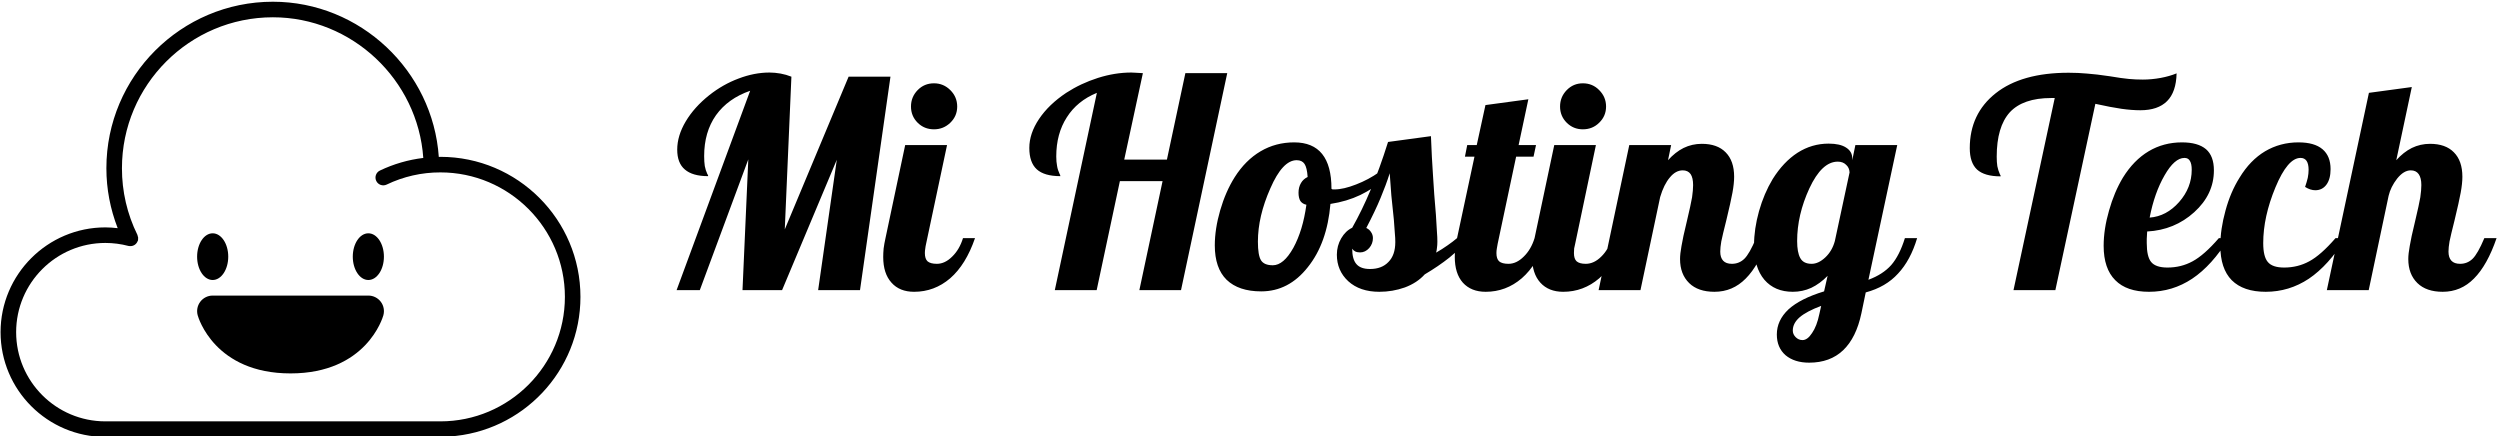
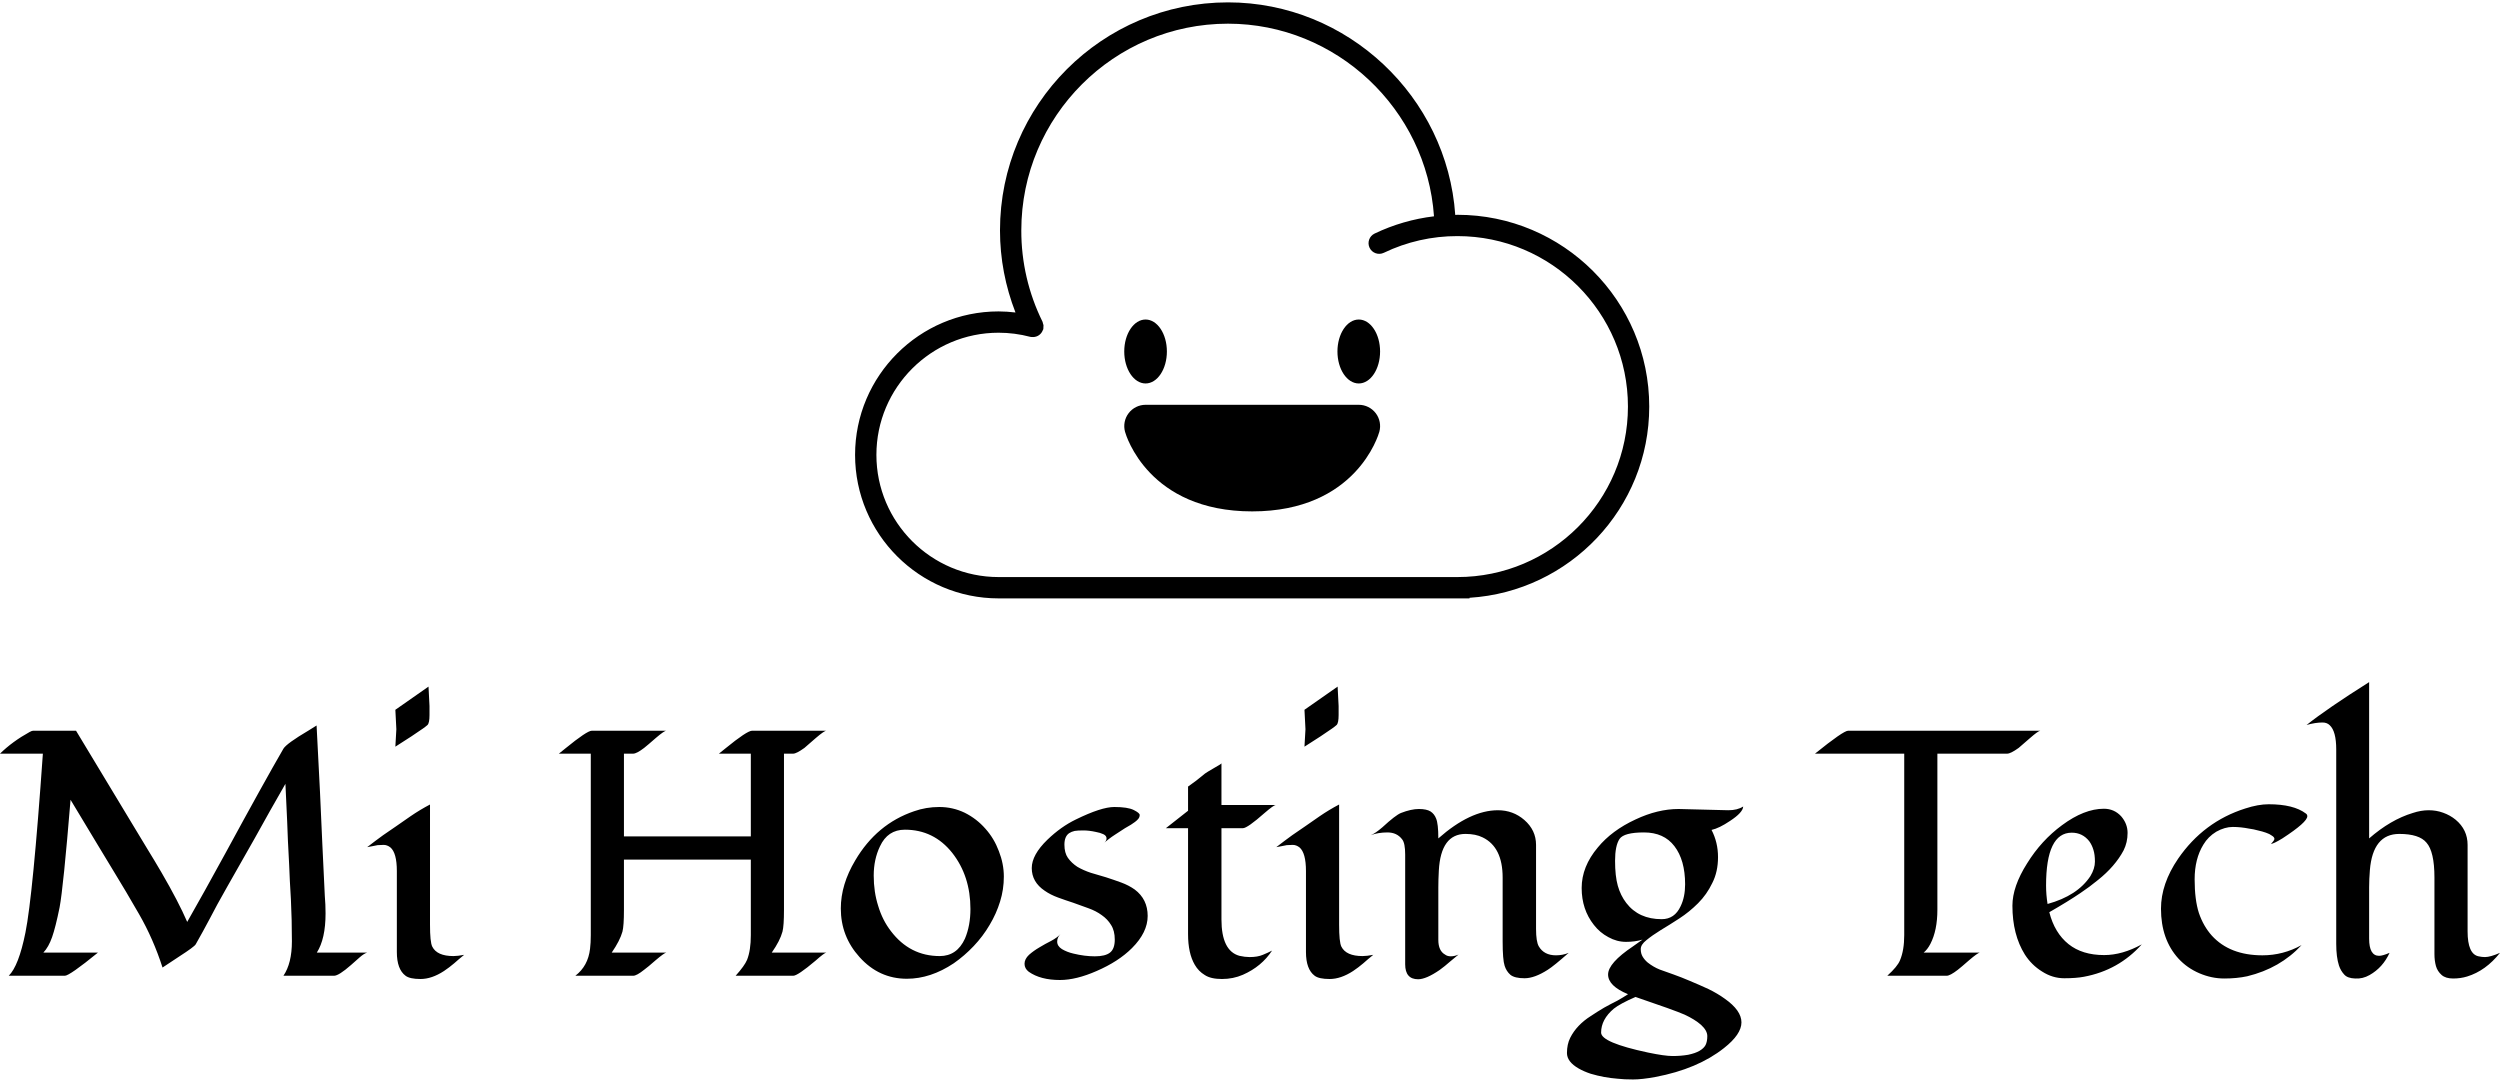
- <svg xmlns="http://www.w3.org/2000/svg" data-v-423bf9ae="" viewBox="0 0 517 90" class="iconLeft">
-   <g data-v-423bf9ae="" id="191f54a9-8750-467b-999d-e76b662e4905" fill="black" transform="matrix(4.285714,0,0,4.285714,135.8913,-2.100002)">
-     <path d="M6.16 11.56L9.24 4.19L11.26 4.19L9.79 14.49L7.77 14.49L8.67 8.20L6.03 14.49L4.12 14.49L4.40 8.18L2.06 14.49L0.94 14.49L4.49 4.87L4.49 4.87Q3.42 5.24 2.84 6.05L2.84 6.05L2.84 6.05Q2.27 6.86 2.27 8.02L2.27 8.02L2.27 8.02Q2.27 8.30 2.30 8.50L2.30 8.50L2.30 8.50Q2.34 8.71 2.42 8.88L2.42 8.88L2.42 8.88Q2.45 8.93 2.46 8.95L2.46 8.95L2.46 8.95Q2.46 8.97 2.46 8.99L2.46 8.99L2.46 8.99Q1.71 8.99 1.34 8.67L1.34 8.67L1.34 8.67Q0.97 8.36 0.97 7.71L0.97 7.71L0.97 7.71Q0.97 7.04 1.38 6.35L1.38 6.35L1.38 6.35Q1.79 5.66 2.52 5.08L2.52 5.08L2.52 5.08Q3.18 4.56 3.93 4.28L3.93 4.28L3.93 4.28Q4.69 3.99 5.42 3.99L5.42 3.99L5.42 3.99Q5.68 3.99 5.96 4.04L5.96 4.04L5.96 4.04Q6.23 4.09 6.48 4.19L6.48 4.19L6.16 11.56ZM14.48 5.63L14.48 5.63L14.48 5.63Q14.48 6.09 14.15 6.41L14.15 6.41L14.15 6.41Q13.82 6.73 13.36 6.73L13.36 6.73L13.36 6.73Q12.89 6.73 12.57 6.41L12.57 6.41L12.57 6.41Q12.25 6.09 12.25 5.63L12.25 5.63L12.25 5.63Q12.25 5.17 12.57 4.84L12.57 4.84L12.57 4.84Q12.89 4.51 13.36 4.51L13.36 4.51L13.36 4.51Q13.82 4.51 14.15 4.84L14.15 4.84L14.15 4.84Q14.48 5.17 14.48 5.63ZM10.91 12.89L10.91 12.89L10.91 12.89Q10.91 12.71 10.93 12.48L10.93 12.48L10.93 12.48Q10.96 12.25 11.02 11.98L11.02 11.98L11.97 7.49L13.99 7.49L12.98 12.25L12.98 12.25Q12.95 12.38 12.94 12.48L12.94 12.48L12.94 12.48Q12.92 12.59 12.92 12.70L12.92 12.70L12.92 12.70Q12.92 12.98 13.05 13.10L13.05 13.10L13.05 13.10Q13.19 13.22 13.50 13.22L13.50 13.22L13.50 13.22Q13.89 13.22 14.24 12.87L14.24 12.87L14.24 12.87Q14.59 12.53 14.76 11.98L14.76 11.98L15.34 11.98L15.34 11.98Q14.90 13.26 14.14 13.92L14.14 13.92L14.14 13.92Q13.38 14.57 12.40 14.57L12.40 14.57L12.40 14.57Q11.70 14.57 11.31 14.13L11.31 14.13L11.31 14.13Q10.91 13.69 10.91 12.89ZM19.74 4.97L19.74 4.97L19.74 4.97Q20.45 4.51 21.27 4.25L21.27 4.25L21.27 4.25Q22.09 3.99 22.88 3.99L22.88 3.99L22.88 3.99Q22.97 3.99 23.09 4.00L23.09 4.00L23.09 4.00Q23.21 4.00 23.44 4.02L23.44 4.02L22.54 8.19L24.60 8.19L25.49 4.02L27.51 4.02L25.28 14.49L23.27 14.49L24.39 9.23L22.33 9.23L21.21 14.49L19.19 14.49L21.22 4.97L21.22 4.97Q20.27 5.36 19.77 6.15L19.77 6.15L19.77 6.15Q19.26 6.94 19.26 8.04L19.26 8.04L19.26 8.04Q19.26 8.30 19.30 8.50L19.30 8.50L19.30 8.50Q19.33 8.69 19.42 8.88L19.42 8.88L19.42 8.88Q19.45 8.93 19.45 8.95L19.45 8.95L19.45 8.95Q19.46 8.97 19.46 8.99L19.46 8.99L19.46 8.99Q18.68 8.99 18.32 8.66L18.32 8.66L18.32 8.66Q17.96 8.33 17.96 7.63L17.96 7.63L17.96 7.63Q17.96 6.93 18.43 6.23L18.43 6.23L18.43 6.23Q18.90 5.53 19.74 4.97ZM26.91 12.33L26.91 12.33L26.91 12.33Q26.91 11.54 27.17 10.64L27.17 10.64L27.17 10.64Q27.43 9.74 27.87 9.04L27.87 9.04L27.87 9.04Q28.39 8.22 29.12 7.79L29.12 7.79L29.12 7.79Q29.85 7.36 30.74 7.36L30.74 7.36L30.74 7.36Q31.64 7.36 32.09 7.92L32.09 7.92L32.09 7.92Q32.54 8.48 32.54 9.60L32.54 9.60L32.54 9.60Q32.56 9.62 32.60 9.63L32.60 9.63L32.60 9.63Q32.63 9.63 32.69 9.63L32.69 9.63L32.69 9.63Q33.12 9.63 33.73 9.39L33.73 9.39L33.73 9.39Q34.33 9.16 34.85 8.79L34.85 8.79L34.97 9.17L34.97 9.17Q34.58 9.59 33.93 9.90L33.93 9.90L33.93 9.90Q33.28 10.21 32.49 10.33L32.49 10.33L32.49 10.33Q32.33 12.22 31.40 13.38L31.40 13.38L31.40 13.38Q30.48 14.55 29.15 14.55L29.15 14.55L29.15 14.55Q28.06 14.55 27.48 13.99L27.48 13.99L27.48 13.99Q26.91 13.43 26.91 12.33ZM30.86 8.22L30.86 8.22L30.86 8.22Q30.18 8.22 29.59 9.58L29.59 9.58L29.59 9.58Q28.99 10.93 28.99 12.15L28.99 12.15L28.99 12.15Q28.99 12.81 29.14 13.05L29.14 13.05L29.14 13.05Q29.29 13.29 29.71 13.29L29.71 13.29L29.71 13.29Q30.23 13.29 30.70 12.45L30.70 12.45L30.70 12.45Q31.16 11.61 31.33 10.37L31.33 10.37L31.33 10.37Q31.14 10.33 31.04 10.19L31.04 10.19L31.04 10.19Q30.95 10.04 30.95 9.79L30.95 9.79L30.95 9.79Q30.95 9.52 31.07 9.32L31.07 9.32L31.07 9.32Q31.18 9.13 31.39 9.03L31.39 9.03L31.39 9.03Q31.36 8.58 31.24 8.40L31.24 8.40L31.24 8.40Q31.12 8.22 30.86 8.22ZM37.65 12.15L37.65 12.15L37.65 12.15Q37.65 12.32 37.63 12.45L37.63 12.45L37.63 12.45Q37.62 12.57 37.59 12.68L37.59 12.68L37.59 12.68Q37.87 12.52 38.14 12.33L38.14 12.33L38.14 12.33Q38.40 12.15 38.60 11.98L38.60 11.98L39.19 11.98L39.19 11.98Q38.75 12.49 38.23 12.92L38.23 12.92L38.23 12.92Q37.70 13.34 37.04 13.73L37.04 13.73L37.04 13.73Q36.67 14.14 36.08 14.36L36.08 14.36L36.08 14.36Q35.49 14.57 34.85 14.57L34.85 14.57L34.85 14.57Q33.91 14.57 33.35 14.06L33.35 14.06L33.35 14.06Q32.80 13.55 32.80 12.78L32.80 12.78L32.80 12.78Q32.80 12.35 33.01 11.99L33.01 11.99L33.01 11.99Q33.22 11.63 33.54 11.48L33.54 11.48L33.54 11.48Q34.02 10.63 34.43 9.65L34.43 9.65L34.43 9.65Q34.85 8.68 35.27 7.34L35.27 7.34L37.34 7.06L37.34 7.06Q37.38 8.11 37.44 8.97L37.44 8.97L37.44 8.97Q37.49 9.84 37.58 10.86L37.58 10.86L37.58 10.86Q37.62 11.45 37.63 11.69L37.63 11.69L37.63 11.69Q37.65 11.93 37.65 12.15ZM35.35 8.85L35.35 8.85L35.35 8.85Q35.17 9.42 34.91 10.04L34.91 10.04L34.91 10.04Q34.65 10.67 34.22 11.49L34.22 11.49L34.22 11.49Q34.37 11.56 34.45 11.69L34.45 11.69L34.45 11.69Q34.54 11.82 34.54 11.98L34.54 11.98L34.54 11.98Q34.54 12.25 34.36 12.46L34.36 12.46L34.36 12.46Q34.17 12.67 33.92 12.67L33.92 12.67L33.92 12.67Q33.78 12.67 33.68 12.62L33.68 12.62L33.68 12.62Q33.59 12.57 33.54 12.49L33.54 12.49L33.54 12.49Q33.54 13.01 33.75 13.24L33.75 13.24L33.75 13.24Q33.95 13.47 34.40 13.47L34.40 13.47L34.40 13.47Q34.97 13.47 35.29 13.13L35.29 13.13L35.29 13.13Q35.62 12.80 35.62 12.17L35.62 12.17L35.62 12.17Q35.62 11.97 35.60 11.77L35.60 11.77L35.60 11.77Q35.59 11.56 35.55 11.09L35.55 11.09L35.55 11.09Q35.48 10.43 35.43 9.93L35.43 9.93L35.43 9.93Q35.39 9.42 35.35 8.85ZM38.98 8.05L39.09 7.49L39.55 7.49L39.97 5.56L42.04 5.28L41.57 7.49L42.41 7.49L42.29 8.05L41.45 8.05L40.56 12.25L40.56 12.25Q40.53 12.38 40.52 12.48L40.52 12.48L40.52 12.48Q40.50 12.59 40.50 12.70L40.50 12.70L40.50 12.70Q40.50 12.98 40.63 13.10L40.63 13.10L40.63 13.10Q40.77 13.22 41.08 13.22L41.08 13.22L41.08 13.22Q41.47 13.22 41.82 12.87L41.82 12.87L41.82 12.87Q42.17 12.53 42.34 11.98L42.34 11.98L42.92 11.98L42.92 11.98Q42.48 13.26 41.72 13.92L41.72 13.92L41.72 13.92Q40.96 14.57 39.98 14.57L39.98 14.57L39.98 14.57Q39.28 14.57 38.88 14.13L38.88 14.13L38.88 14.13Q38.49 13.69 38.49 12.89L38.49 12.89L38.49 12.89Q38.49 12.71 38.51 12.48L38.51 12.48L38.51 12.48Q38.54 12.25 38.60 11.98L38.60 11.98L39.44 8.05L38.98 8.05ZM45.79 5.63L45.79 5.63L45.79 5.63Q45.79 6.09 45.46 6.41L45.46 6.41L45.46 6.41Q45.14 6.73 44.67 6.73L44.67 6.73L44.67 6.73Q44.21 6.73 43.89 6.41L43.89 6.41L43.89 6.41Q43.57 6.09 43.57 5.63L43.57 5.63L43.57 5.63Q43.57 5.17 43.89 4.84L43.89 4.84L43.89 4.84Q44.21 4.51 44.67 4.51L44.67 4.51L44.67 4.51Q45.14 4.51 45.46 4.84L45.46 4.84L45.46 4.84Q45.79 5.17 45.79 5.63ZM42.22 12.89L42.22 12.89L42.22 12.89Q42.22 12.71 42.25 12.48L42.25 12.48L42.25 12.48Q42.28 12.25 42.34 11.98L42.34 11.98L43.29 7.49L45.30 7.49L44.30 12.25L44.30 12.25Q44.27 12.38 44.25 12.48L44.25 12.48L44.25 12.48Q44.24 12.59 44.24 12.70L44.24 12.70L44.24 12.70Q44.24 12.98 44.37 13.10L44.37 13.10L44.37 13.10Q44.51 13.22 44.81 13.22L44.81 13.22L44.81 13.22Q45.21 13.22 45.56 12.87L45.56 12.87L45.56 12.87Q45.91 12.53 46.07 11.98L46.07 11.98L46.66 11.98L46.66 11.98Q46.21 13.26 45.46 13.92L45.46 13.92L45.46 13.92Q44.70 14.57 43.72 14.57L43.72 14.57L43.72 14.57Q43.02 14.57 42.62 14.13L42.62 14.13L42.62 14.13Q42.22 13.69 42.22 12.89ZM49.36 12.99L49.36 12.99L49.36 12.99Q49.36 12.74 49.43 12.36L49.43 12.36L49.43 12.36Q49.49 11.98 49.69 11.16L49.69 11.16L49.69 11.16Q49.88 10.36 49.94 10.01L49.94 10.01L49.94 10.01Q49.99 9.66 49.99 9.42L49.99 9.42L49.99 9.42Q49.99 9.07 49.87 8.89L49.87 8.89L49.87 8.89Q49.74 8.71 49.49 8.71L49.49 8.71L49.49 8.71Q49.15 8.71 48.87 9.05L48.87 9.05L48.87 9.05Q48.58 9.39 48.40 10.00L48.40 10.00L47.45 14.49L45.43 14.49L46.91 7.49L48.93 7.49L48.78 8.22L48.78 8.22Q49.13 7.83 49.53 7.63L49.53 7.63L49.53 7.63Q49.94 7.43 50.41 7.43L50.41 7.43L50.41 7.43Q51.16 7.43 51.56 7.84L51.56 7.84L51.56 7.84Q51.97 8.25 51.97 9.02L51.97 9.02L51.97 9.02Q51.97 9.34 51.89 9.78L51.89 9.78L51.89 9.78Q51.81 10.22 51.59 11.13L51.59 11.13L51.59 11.13Q51.41 11.84 51.35 12.14L51.35 12.14L51.35 12.14Q51.30 12.43 51.30 12.63L51.30 12.63L51.30 12.63Q51.30 12.92 51.44 13.07L51.44 13.07L51.44 13.07Q51.58 13.22 51.86 13.22L51.86 13.22L51.86 13.22Q52.21 13.22 52.46 12.98L52.46 12.98L52.46 12.98Q52.71 12.74 53.03 11.98L53.03 11.98L53.62 11.98L53.62 11.98Q53.17 13.29 52.53 13.93L52.53 13.93L52.53 13.93Q51.90 14.57 51.02 14.57L51.02 14.57L51.02 14.57Q50.23 14.57 49.80 14.15L49.80 14.15L49.80 14.15Q49.36 13.72 49.36 12.99ZM57.67 8.13L57.67 8.13L57.67 8.22L57.82 7.49L59.84 7.49L58.45 13.99L58.45 13.99Q59.15 13.73 59.55 13.28L59.55 13.28L59.55 13.28Q59.95 12.82 60.21 11.98L60.21 11.98L60.80 11.98L60.80 11.98Q60.48 13.05 59.88 13.69L59.88 13.69L59.88 13.69Q59.29 14.34 58.32 14.60L58.32 14.60L58.11 15.61L58.11 15.61Q57.86 16.79 57.23 17.39L57.23 17.39L57.23 17.39Q56.60 17.99 55.59 17.99L55.59 17.99L55.59 17.99Q54.88 17.99 54.45 17.63L54.45 17.63L54.45 17.63Q54.03 17.26 54.03 16.63L54.03 16.63L54.03 16.63Q54.03 15.95 54.59 15.42L54.59 15.42L54.59 15.42Q55.16 14.90 56.31 14.55L56.31 14.55L56.48 13.80L56.48 13.80Q56.11 14.18 55.69 14.38L55.69 14.38L55.69 14.38Q55.27 14.57 54.80 14.57L54.80 14.57L54.80 14.57Q53.93 14.57 53.43 13.99L53.43 13.99L53.43 13.99Q52.93 13.40 52.93 12.32L52.93 12.32L52.93 12.32Q52.93 11.54 53.17 10.68L53.17 10.68L53.17 10.68Q53.41 9.83 53.83 9.13L53.83 9.13L53.83 9.13Q54.35 8.30 55.03 7.86L55.03 7.86L55.03 7.86Q55.72 7.42 56.53 7.42L56.53 7.42L56.53 7.42Q57.08 7.42 57.37 7.61L57.37 7.61L57.37 7.61Q57.67 7.80 57.67 8.13ZM56.83 12.12L57.54 8.81L57.54 8.81Q57.53 8.58 57.37 8.44L57.37 8.44L57.37 8.44Q57.22 8.29 56.97 8.29L56.97 8.29L56.97 8.29Q56.20 8.29 55.60 9.58L55.60 9.58L55.60 9.58Q55.01 10.86 55.01 12.12L55.01 12.12L55.01 12.12Q55.01 12.67 55.16 12.94L55.16 12.94L55.16 12.94Q55.31 13.22 55.71 13.22L55.71 13.22L55.71 13.22Q56.04 13.22 56.37 12.91L56.37 12.91L56.37 12.91Q56.70 12.60 56.83 12.12L56.83 12.12ZM56.08 15.65L56.17 15.25L56.17 15.25Q55.47 15.51 55.13 15.80L55.13 15.80L55.13 15.80Q54.80 16.09 54.80 16.44L54.80 16.44L54.80 16.44Q54.80 16.62 54.94 16.76L54.94 16.76L54.94 16.76Q55.08 16.90 55.27 16.90L55.27 16.90L55.27 16.90Q55.51 16.90 55.73 16.56L55.73 16.56L55.73 16.56Q55.96 16.23 56.08 15.65L56.08 15.65ZM71.69 4.33L71.69 4.33L71.69 4.33Q72.11 4.33 72.55 4.25L72.55 4.25L72.55 4.25Q72.98 4.17 73.32 4.03L73.32 4.03L73.32 4.03Q73.30 4.93 72.86 5.37L72.86 5.37L72.86 5.37Q72.42 5.81 71.57 5.81L71.57 5.81L71.57 5.81Q71.16 5.81 70.66 5.74L70.66 5.74L70.66 5.74Q70.17 5.67 69.40 5.50L69.40 5.50L67.47 14.49L65.45 14.49L67.44 5.22L67.27 5.22L67.27 5.22Q65.91 5.22 65.27 5.91L65.27 5.91L65.27 5.91Q64.64 6.61 64.64 8.05L64.64 8.05L64.64 8.05Q64.64 8.32 64.67 8.51L64.67 8.51L64.67 8.51Q64.71 8.71 64.79 8.89L64.79 8.89L64.79 8.89Q64.82 8.95 64.83 8.97L64.83 8.97L64.83 8.97Q64.83 8.99 64.83 9.00L64.83 9.00L64.83 9.00Q64.05 9.00 63.69 8.67L63.69 8.67L63.69 8.67Q63.34 8.34 63.34 7.64L63.34 7.64L63.34 7.64Q63.34 5.98 64.59 4.99L64.59 4.99L64.59 4.99Q65.84 4.00 68.11 4.00L68.11 4.00L68.11 4.00Q68.57 4.00 69.00 4.04L69.00 4.04L69.00 4.04Q69.43 4.07 70.10 4.17L70.10 4.17L70.10 4.17Q70.69 4.27 71.02 4.30L71.02 4.30L71.02 4.30Q71.34 4.33 71.69 4.33ZM75.12 8.71L75.12 8.71L75.12 8.71Q75.12 9.87 74.17 10.73L74.17 10.73L74.17 10.73Q73.22 11.59 71.90 11.66L71.90 11.66L71.90 11.66Q71.89 11.90 71.88 12.02L71.88 12.02L71.88 12.02Q71.88 12.14 71.88 12.22L71.88 12.22L71.88 12.22Q71.88 12.87 72.09 13.13L72.09 13.13L72.09 13.13Q72.31 13.40 72.88 13.40L72.88 13.40L72.88 13.40Q73.54 13.40 74.09 13.10L74.09 13.10L74.09 13.10Q74.65 12.80 75.36 11.98L75.36 11.98L75.84 11.98L75.84 11.98Q75.03 13.30 74.07 13.94L74.07 13.94L74.07 13.94Q73.12 14.57 71.99 14.57L71.99 14.57L71.99 14.57Q70.91 14.57 70.36 14.01L70.36 14.01L70.36 14.01Q69.80 13.45 69.80 12.35L69.80 12.35L69.80 12.35Q69.80 11.55 70.06 10.65L70.06 10.65L70.06 10.65Q70.31 9.76 70.73 9.06L70.73 9.06L70.73 9.06Q71.25 8.22 71.97 7.79L71.97 7.79L71.97 7.79Q72.69 7.36 73.58 7.36L73.58 7.36L73.58 7.36Q74.35 7.36 74.74 7.69L74.74 7.69L74.74 7.69Q75.12 8.02 75.12 8.71ZM73.70 8.11L73.70 8.11L73.70 8.11Q73.22 8.11 72.74 8.95L72.74 8.95L72.74 8.95Q72.25 9.80 72.02 10.99L72.02 10.99L72.02 10.99Q72.83 10.93 73.44 10.24L73.44 10.24L73.44 10.24Q74.05 9.55 74.05 8.68L74.05 8.68L74.05 8.68Q74.05 8.39 73.96 8.25L73.96 8.25L73.96 8.25Q73.88 8.11 73.70 8.11ZM80.75 8.65L80.75 8.65L80.75 8.65Q80.75 9.13 80.55 9.40L80.55 9.40L80.55 9.40Q80.35 9.67 80.01 9.67L80.01 9.67L80.01 9.67Q79.90 9.67 79.77 9.63L79.77 9.63L79.77 9.63Q79.65 9.59 79.52 9.51L79.52 9.51L79.52 9.51Q79.60 9.28 79.65 9.07L79.65 9.07L79.65 9.07Q79.69 8.86 79.69 8.68L79.69 8.68L79.69 8.68Q79.69 8.40 79.59 8.25L79.59 8.25L79.59 8.25Q79.49 8.11 79.30 8.11L79.30 8.11L79.30 8.11Q78.68 8.11 78.09 9.53L78.09 9.53L78.09 9.53Q77.50 10.95 77.50 12.22L77.50 12.22L77.50 12.22Q77.50 12.87 77.72 13.13L77.72 13.13L77.72 13.13Q77.94 13.40 78.51 13.40L78.51 13.40L78.51 13.40Q79.17 13.40 79.72 13.10L79.72 13.10L79.72 13.10Q80.28 12.80 80.99 11.98L80.99 11.98L81.47 11.98L81.47 11.98Q80.65 13.30 79.70 13.94L79.70 13.94L79.70 13.94Q78.75 14.57 77.62 14.57L77.62 14.57L77.62 14.57Q76.54 14.57 75.98 14.01L75.98 14.01L75.98 14.01Q75.43 13.45 75.43 12.35L75.43 12.35L75.43 12.35Q75.43 11.55 75.68 10.65L75.68 10.65L75.68 10.65Q75.92 9.76 76.36 9.06L76.36 9.06L76.36 9.06Q76.87 8.22 77.59 7.79L77.59 7.79L77.59 7.79Q78.32 7.36 79.20 7.36L79.20 7.36L79.20 7.36Q79.97 7.36 80.36 7.69L80.36 7.69L80.36 7.69Q80.75 8.02 80.75 8.65ZM84.50 12.99L84.50 12.99L84.50 12.99Q84.50 12.74 84.57 12.36L84.57 12.36L84.57 12.36Q84.63 11.98 84.83 11.16L84.83 11.16L84.83 11.16Q85.02 10.36 85.08 10.01L85.08 10.01L85.08 10.01Q85.13 9.66 85.13 9.42L85.13 9.42L85.13 9.42Q85.13 9.07 85.00 8.89L85.00 8.89L85.00 8.89Q84.87 8.71 84.62 8.71L84.62 8.71L84.62 8.71Q84.28 8.71 83.96 9.11L83.96 9.11L83.96 9.11Q83.65 9.51 83.55 9.94L83.55 9.94L82.59 14.49L80.57 14.49L82.60 4.97L84.67 4.69L83.92 8.22L83.92 8.22Q84.27 7.83 84.67 7.63L84.67 7.63L84.67 7.63Q85.08 7.43 85.55 7.43L85.55 7.43L85.55 7.43Q86.30 7.43 86.70 7.84L86.70 7.84L86.70 7.84Q87.11 8.25 87.11 9.02L87.11 9.02L87.11 9.02Q87.11 9.34 87.03 9.78L87.03 9.78L87.03 9.78Q86.95 10.22 86.73 11.13L86.73 11.13L86.73 11.13Q86.55 11.84 86.49 12.14L86.49 12.14L86.49 12.14Q86.44 12.43 86.44 12.63L86.44 12.63L86.44 12.63Q86.44 12.92 86.58 13.07L86.58 13.07L86.58 13.07Q86.72 13.22 87.00 13.22L87.00 13.22L87.00 13.22Q87.35 13.22 87.60 12.98L87.60 12.98L87.60 12.98Q87.85 12.74 88.17 11.98L88.17 11.98L88.76 11.98L88.76 11.98Q88.31 13.29 87.67 13.93L87.67 13.93L87.67 13.93Q87.04 14.57 86.16 14.57L86.16 14.57L86.16 14.57Q85.37 14.57 84.94 14.15L84.94 14.15L84.94 14.15Q84.50 13.72 84.50 12.99Z" />
+ <svg xmlns="http://www.w3.org/2000/svg" data-v-423bf9ae="" viewBox="0 0 377.503 163" class="iconAbove">
+   <g data-v-423bf9ae="" id="6f8c7ffe-89c2-451a-b000-87804c15f395" fill="black" transform="matrix(3.764116,0,0,3.764116,-1.505647,94.34254)">
+     <path d="M13.46 11.58L13.46 11.58L13.46 11.58Q13.46 12.60 13.11 13.15L13.11 13.15L15.13 13.15L15.13 13.15Q15.00 13.19 14.83 13.34L14.83 13.34L14.83 13.34Q14.66 13.49 14.48 13.65L14.48 13.65L14.48 13.65Q13.99 14.08 13.80 14.08L13.80 14.08L11.77 14.08L11.77 14.08Q12.11 13.58 12.11 12.70L12.11 12.70L12.11 12.70Q12.11 11.83 12.07 11.02L12.07 11.02L12.07 11.02Q12.02 10.21 12.00 9.63L12.00 9.63L12.00 9.63Q11.97 9.04 11.95 8.66L11.95 8.66L11.95 8.66Q11.94 8.28 11.92 7.89L11.92 7.89L11.92 7.89Q11.87 6.75 11.85 6.38L11.85 6.38L11.85 6.38Q11.24 7.44 10.61 8.58L10.61 8.58L10.61 8.58Q9.97 9.71 9.52 10.50L9.52 10.50L9.52 10.50Q9.07 11.29 8.81 11.80L8.81 11.80L8.81 11.80Q8.54 12.31 8.25 12.82L8.25 12.82L8.25 12.82Q8.19 12.92 7.60 13.30L7.60 13.30L7.60 13.30Q7.01 13.69 6.92 13.75L6.92 13.75L6.92 13.75Q6.55 12.60 5.98 11.61L5.98 11.61L5.98 11.61Q5.41 10.62 5.04 10.02L5.04 10.02L5.04 10.02Q4.68 9.43 4.32 8.83L4.32 8.83L3.23 7.02L3.23 7.02Q2.94 10.55 2.79 11.34L2.79 11.34L2.79 11.34Q2.63 12.13 2.49 12.53L2.49 12.53L2.49 12.53Q2.35 12.93 2.14 13.15L2.14 13.15L4.33 13.15L4.33 13.15Q3.19 14.08 3.00 14.08L3.00 14.08L0.75 14.08L0.75 14.08Q1.15 13.69 1.42 12.35L1.42 12.35L1.42 12.35Q1.72 10.86 2.12 5.17L2.12 5.17L0.40 5.17L0.40 5.17Q0.90 4.68 1.59 4.30L1.59 4.30L1.59 4.30Q1.68 4.25 1.73 4.25L1.73 4.25L3.45 4.25L3.45 4.25Q4.03 5.20 4.59 6.14L4.59 6.14L5.73 8.03L5.73 8.03Q6.02 8.51 6.31 8.99L6.31 8.99L6.31 8.99Q6.60 9.46 6.88 9.94L6.88 9.94L6.88 9.94Q7.56 11.11 7.91 11.92L7.91 11.92L7.91 11.92Q8.56 10.78 9.44 9.17L9.44 9.17L9.44 9.17Q11.01 6.28 11.77 4.97L11.77 4.97L11.77 4.97Q11.90 4.76 12.78 4.24L12.78 4.24L12.78 4.24Q12.98 4.12 13.10 4.04L13.10 4.04L13.10 4.04Q13.26 7.03 13.33 8.78L13.33 8.78L13.33 8.78Q13.41 10.53 13.43 10.88L13.43 10.88L13.43 10.88Q13.46 11.22 13.46 11.58ZM16.26 3.41L17.59 2.48L17.63 3.26L17.63 3.62L17.63 3.62Q17.63 3.94 17.55 4.02L17.55 4.02L17.55 4.02Q17.47 4.09 17.37 4.16L17.37 4.16L17.37 4.16Q16.99 4.43 16.26 4.89L16.26 4.89L16.26 4.89Q16.30 4.21 16.30 4.19L16.30 4.19L16.30 4.19Q16.30 4.16 16.26 3.41L16.26 3.41ZM19.02 13.24L19.02 13.24L19.02 13.24Q18.81 13.41 18.62 13.58L18.62 13.58L18.62 13.58Q18.42 13.75 18.21 13.89L18.21 13.89L18.21 13.89Q17.72 14.21 17.27 14.21L17.27 14.21L17.27 14.21Q16.84 14.21 16.67 14.08L16.67 14.08L16.67 14.08Q16.32 13.82 16.32 13.13L16.32 13.13L16.32 9.88L16.32 9.88Q16.32 9.15 16.06 8.93L16.06 8.93L16.06 8.93Q15.93 8.83 15.79 8.83L15.79 8.83L15.79 8.83Q15.65 8.83 15.55 8.84L15.55 8.84L15.55 8.84Q15.45 8.86 15.35 8.88L15.35 8.88L15.35 8.88Q15.24 8.90 15.13 8.92L15.13 8.92L15.13 8.92Q15.48 8.65 15.77 8.44L15.77 8.44L15.77 8.44Q16.07 8.23 16.28 8.09L16.28 8.09L16.28 8.09Q16.50 7.94 16.87 7.68L16.87 7.68L16.87 7.68Q17.25 7.42 17.65 7.21L17.65 7.21L17.65 12.03L17.65 12.03Q17.65 12.73 17.74 12.91L17.74 12.91L17.74 12.91Q17.93 13.29 18.59 13.29L18.59 13.29L18.59 13.29Q18.76 13.29 19.02 13.24ZM31.36 13.15L33.55 13.15L33.55 13.15Q33.47 13.16 33.11 13.48L33.11 13.48L33.11 13.48Q32.40 14.08 32.22 14.08L32.22 14.08L29.91 14.08L29.91 14.08Q30.27 13.68 30.37 13.44L30.37 13.44L30.37 13.44Q30.52 13.06 30.52 12.45L30.52 12.45L30.52 9.42L25.43 9.42L25.43 11.43L25.43 11.43Q25.43 12.08 25.37 12.31L25.37 12.31L25.37 12.31Q25.27 12.67 24.94 13.15L24.94 13.15L27.13 13.15L27.13 13.15Q27.04 13.17 26.71 13.45L26.71 13.45L26.71 13.45Q26.38 13.74 26.24 13.84L26.24 13.84L26.24 13.84Q25.94 14.08 25.80 14.08L25.80 14.08L23.48 14.08L23.48 14.08Q23.99 13.69 24.07 13.00L24.07 13.00L24.07 13.00Q24.10 12.76 24.10 12.45L24.10 12.45L24.10 5.17L22.82 5.17L23.08 4.96L23.08 4.96Q23.95 4.25 24.14 4.25L24.14 4.25L27.13 4.25L27.13 4.25Q27.05 4.25 26.71 4.54L26.71 4.54L26.71 4.54Q26.38 4.83 26.24 4.94L26.24 4.94L26.24 4.94Q25.94 5.17 25.80 5.17L25.80 5.17L25.43 5.17L25.43 8.49L30.52 8.49L30.52 5.17L29.24 5.17L29.50 4.96L29.50 4.96Q30.37 4.25 30.57 4.25L30.57 4.25L33.55 4.25L33.55 4.25Q33.47 4.25 33.13 4.54L33.13 4.54L33.13 4.54Q32.80 4.83 32.67 4.94L32.67 4.94L32.67 4.94Q32.35 5.17 32.22 5.17L32.22 5.17L31.85 5.17L31.85 11.43L31.85 11.43Q31.85 12.08 31.79 12.31L31.79 12.31L31.79 12.31Q31.69 12.68 31.36 13.15L31.36 13.15ZM39.93 8.18L39.93 8.18L39.93 8.18Q40.28 8.57 40.47 9.08L40.47 9.08L40.47 9.08Q40.67 9.59 40.67 10.10L40.67 10.10L40.67 10.10Q40.67 10.62 40.52 11.10L40.52 11.10L40.52 11.10Q40.37 11.59 40.10 12.04L40.10 12.04L40.10 12.04Q39.83 12.50 39.46 12.89L39.46 12.89L39.46 12.89Q39.09 13.28 38.66 13.58L38.66 13.58L38.66 13.58Q37.73 14.20 36.78 14.20L36.78 14.20L36.78 14.20Q35.66 14.20 34.88 13.33L34.88 13.33L34.88 13.33Q34.13 12.50 34.13 11.38L34.13 11.38L34.13 11.38Q34.13 10.42 34.71 9.45L34.71 9.45L34.71 9.45Q35.57 7.99 37.07 7.48L37.07 7.48L37.07 7.48Q37.55 7.31 38.08 7.31L38.08 7.31L38.08 7.31Q38.62 7.31 39.10 7.54L39.10 7.54L39.10 7.54Q39.58 7.78 39.93 8.18ZM36.70 8.22L36.70 8.22L36.70 8.22Q36.01 8.22 35.70 8.89L35.70 8.89L35.70 8.89Q35.45 9.41 35.45 10.06L35.45 10.06L35.45 10.06Q35.45 10.72 35.63 11.28L35.63 11.28L35.63 11.28Q35.80 11.85 36.14 12.29L36.14 12.29L36.14 12.29Q36.90 13.29 38.10 13.29L38.10 13.29L38.10 13.29Q38.79 13.29 39.11 12.59L39.11 12.59L39.11 12.59Q39.33 12.07 39.33 11.40L39.33 11.40L39.33 11.40Q39.33 10.08 38.60 9.15L38.60 9.15L38.60 9.15Q37.86 8.22 36.70 8.22ZM44.66 8.78L44.66 8.78L44.66 8.78Q44.79 8.68 44.79 8.57L44.79 8.57L44.79 8.57Q44.79 8.46 44.66 8.40L44.66 8.40L44.66 8.40Q44.53 8.34 44.36 8.31L44.36 8.31L44.36 8.31Q44.09 8.25 43.86 8.25L43.86 8.25L43.86 8.25Q43.63 8.25 43.51 8.27L43.51 8.27L43.51 8.27Q43.38 8.30 43.29 8.36L43.29 8.36L43.29 8.36Q43.10 8.49 43.10 8.82L43.10 8.82L43.10 8.82Q43.10 9.15 43.24 9.35L43.24 9.35L43.24 9.35Q43.39 9.56 43.62 9.71L43.62 9.71L43.62 9.71Q43.86 9.85 44.16 9.95L44.16 9.95L44.16 9.95Q44.46 10.04 44.77 10.13L44.77 10.13L44.77 10.13Q45.08 10.23 45.38 10.34L45.38 10.34L45.38 10.34Q45.68 10.45 45.92 10.62L45.92 10.62L45.92 10.62Q46.44 11.01 46.44 11.68L46.44 11.68L46.44 11.68Q46.44 12.34 45.81 12.97L45.81 12.97L45.81 12.97Q45.27 13.51 44.39 13.89L44.39 13.89L44.39 13.89Q43.57 14.25 42.92 14.25L42.92 14.25L42.92 14.25Q42.14 14.25 41.67 13.92L41.67 13.92L41.67 13.92Q41.50 13.79 41.50 13.60L41.50 13.60L41.50 13.60Q41.50 13.41 41.68 13.24L41.68 13.24L41.68 13.24Q41.86 13.08 42.10 12.94L42.10 12.94L42.10 12.94Q42.33 12.80 42.57 12.68L42.57 12.68L42.57 12.68Q42.81 12.55 42.94 12.41L42.94 12.41L42.94 12.41Q42.81 12.54 42.81 12.71L42.81 12.71L42.81 12.71Q42.81 12.89 43.00 13.01L43.00 13.01L43.00 13.01Q43.20 13.13 43.46 13.19L43.46 13.19L43.46 13.19Q43.91 13.30 44.32 13.30L44.32 13.30L44.32 13.30Q44.74 13.30 44.93 13.15L44.93 13.15L44.93 13.15Q45.12 13.00 45.12 12.63L45.12 12.63L45.12 12.63Q45.12 12.27 44.97 12.04L44.97 12.04L44.97 12.04Q44.83 11.81 44.60 11.65L44.60 11.65L44.60 11.65Q44.37 11.48 44.06 11.37L44.06 11.37L44.06 11.37Q43.76 11.26 43.45 11.15L43.45 11.15L43.45 11.15Q43.14 11.05 42.84 10.94L42.84 10.94L42.84 10.94Q42.54 10.83 42.31 10.67L42.31 10.67L42.31 10.67Q41.79 10.32 41.79 9.76L41.79 9.76L41.79 9.76Q41.79 9.23 42.42 8.62L42.42 8.62L42.42 8.62Q42.96 8.10 43.56 7.81L43.56 7.81L43.56 7.81Q44.58 7.31 45.10 7.31L45.10 7.31L45.10 7.31Q45.64 7.31 45.88 7.43L45.88 7.43L45.88 7.43Q46.12 7.55 46.12 7.63L46.12 7.63L46.12 7.63Q46.12 7.72 46.06 7.79L46.06 7.79L46.06 7.79Q46.01 7.85 45.93 7.91L45.93 7.91L45.93 7.91Q45.85 7.97 45.77 8.02L45.77 8.02L45.77 8.02Q45.68 8.07 45.53 8.16L45.53 8.16L45.53 8.16Q45.38 8.26 45.13 8.42L45.13 8.42L45.13 8.42Q44.88 8.58 44.66 8.78ZM48.06 8.16L47.17 8.16L48.06 7.46L48.06 6.49L48.06 6.49Q48.43 6.23 48.59 6.09L48.59 6.09L48.59 6.09Q48.75 5.95 48.86 5.89L48.86 5.89L48.86 5.89Q48.97 5.83 49.08 5.76L49.08 5.76L49.08 5.76Q49.38 5.59 49.40 5.56L49.40 5.56L49.40 7.23L51.58 7.23L51.58 7.23Q51.50 7.23 51.13 7.55L51.13 7.55L51.13 7.55Q50.44 8.16 50.26 8.16L50.26 8.16L49.40 8.16L49.40 11.82L49.40 11.82Q49.40 13.08 50.12 13.28L50.12 13.28L50.12 13.28Q50.34 13.33 50.53 13.33L50.53 13.33L50.53 13.33Q50.85 13.33 51.06 13.24L51.06 13.24L51.06 13.24Q51.28 13.15 51.43 13.07L51.43 13.07L51.43 13.07Q51.01 13.71 50.26 14.04L50.26 14.04L50.26 14.04Q49.87 14.21 49.42 14.21L49.42 14.21L49.42 14.21Q48.97 14.21 48.73 14.05L48.73 14.05L48.73 14.05Q48.48 13.90 48.33 13.64L48.33 13.64L48.33 13.64Q48.06 13.18 48.06 12.41L48.06 12.41L48.06 8.16ZM52.73 3.41L54.06 2.48L54.10 3.26L54.10 3.62L54.10 3.62Q54.10 3.94 54.02 4.02L54.02 4.02L54.02 4.02Q53.94 4.09 53.84 4.16L53.84 4.16L53.84 4.16Q53.46 4.43 52.73 4.89L52.73 4.89L52.73 4.89Q52.77 4.21 52.77 4.19L52.77 4.19L52.77 4.19Q52.77 4.16 52.73 3.41L52.73 3.41ZM55.49 13.24L55.49 13.24L55.49 13.24Q55.28 13.41 55.09 13.58L55.09 13.58L55.09 13.58Q54.89 13.75 54.68 13.89L54.68 13.89L54.68 13.89Q54.19 14.21 53.74 14.21L53.74 14.21L53.74 14.21Q53.31 14.21 53.14 14.08L53.14 14.08L53.14 14.08Q52.79 13.82 52.79 13.13L52.79 13.13L52.79 9.88L52.79 9.88Q52.79 9.15 52.53 8.93L52.53 8.93L52.53 8.93Q52.40 8.83 52.26 8.83L52.26 8.83L52.26 8.83Q52.12 8.83 52.02 8.84L52.02 8.84L52.02 8.84Q51.92 8.86 51.82 8.88L51.82 8.88L51.82 8.88Q51.71 8.90 51.60 8.92L51.60 8.92L51.60 8.92Q51.95 8.65 52.24 8.44L52.24 8.44L52.24 8.44Q52.54 8.23 52.75 8.09L52.75 8.09L52.75 8.09Q52.96 7.94 53.34 7.68L53.34 7.68L53.34 7.68Q53.72 7.42 54.12 7.21L54.12 7.21L54.12 12.03L54.12 12.03Q54.12 12.73 54.21 12.91L54.21 12.91L54.21 12.91Q54.40 13.29 55.06 13.29L55.06 13.29L55.06 13.29Q55.23 13.29 55.49 13.24ZM56.77 13.62L56.77 13.62L56.77 9.22L56.77 9.22Q56.77 8.76 56.65 8.61L56.65 8.61L56.65 8.61Q56.44 8.33 56.06 8.33L56.06 8.33L56.06 8.33Q55.69 8.33 55.39 8.44L55.39 8.44L55.39 8.44Q55.57 8.37 55.86 8.12L55.86 8.12L55.86 8.12Q56.38 7.64 56.60 7.55L56.60 7.55L56.60 7.55Q57.01 7.39 57.32 7.39L57.32 7.39L57.32 7.39Q57.63 7.39 57.79 7.49L57.79 7.49L57.79 7.49Q57.94 7.59 58.01 7.77L58.01 7.77L58.01 7.77Q58.10 7.98 58.10 8.57L58.10 8.57L58.10 8.57Q59.38 7.44 60.49 7.44L60.49 7.44L60.49 7.44Q61.10 7.44 61.55 7.83L61.55 7.83L61.55 7.83Q62.02 8.24 62.02 8.83L62.02 8.83L62.02 12.20L62.02 12.20Q62.02 12.71 62.13 12.90L62.13 12.90L62.13 12.90Q62.34 13.26 62.82 13.26L62.82 13.26L62.82 13.26Q63.09 13.26 63.33 13.16L63.33 13.16L63.33 13.16Q62.73 13.69 62.49 13.84L62.49 13.84L62.49 13.84Q61.96 14.18 61.56 14.18L61.56 14.18L61.56 14.18Q61.16 14.18 60.99 14.04L60.99 14.04L60.99 14.04Q60.83 13.90 60.76 13.68L60.76 13.68L60.76 13.68Q60.68 13.44 60.68 12.70L60.68 12.70L60.68 10.14L60.68 10.14Q60.68 8.92 59.88 8.53L59.88 8.53L59.88 8.53Q59.60 8.39 59.19 8.39L59.19 8.39L59.19 8.39Q58.20 8.39 58.12 9.86L58.12 9.86L58.12 9.86Q58.10 10.23 58.10 10.53L58.10 10.53L58.10 12.64L58.10 12.64Q58.10 13.08 58.37 13.23L58.37 13.23L58.37 13.23Q58.46 13.30 58.60 13.30L58.60 13.30L58.60 13.30Q58.75 13.30 58.91 13.23L58.91 13.23L58.91 13.23Q58.76 13.35 58.56 13.52L58.56 13.52L58.56 13.52Q58.37 13.69 58.15 13.85L58.15 13.85L58.15 13.85Q57.61 14.22 57.29 14.22L57.29 14.22L57.29 14.22Q56.77 14.22 56.77 13.62ZM67.74 7.39L69.73 7.44L69.73 7.44Q70.10 7.44 70.33 7.29L70.33 7.29L70.33 7.29Q70.32 7.53 69.80 7.87L69.80 7.87L69.80 7.87Q69.37 8.16 69.06 8.23L69.06 8.23L69.06 8.23Q69.32 8.73 69.32 9.32L69.32 9.32L69.32 9.32Q69.32 9.91 69.09 10.36L69.09 10.36L69.09 10.36Q68.87 10.82 68.52 11.17L68.52 11.17L68.52 11.17Q68.17 11.52 67.77 11.78L67.77 11.78L67.77 11.78Q67.37 12.04 67.02 12.25L67.02 12.25L67.02 12.25Q66.68 12.46 66.45 12.65L66.45 12.65L66.45 12.65Q66.22 12.83 66.22 13.01L66.22 13.01L66.22 13.01Q66.22 13.19 66.30 13.32L66.30 13.32L66.30 13.32Q66.38 13.45 66.50 13.55L66.50 13.55L66.50 13.55Q66.73 13.73 66.98 13.83L66.98 13.83L66.98 13.83Q67.22 13.92 67.54 14.03L67.54 14.03L67.54 14.03Q67.85 14.14 68.20 14.29L68.20 14.29L68.20 14.29Q68.56 14.44 68.93 14.61L68.93 14.61L68.93 14.61Q69.30 14.79 69.59 15.00L69.59 15.00L69.59 15.00Q70.26 15.47 70.26 15.95L70.26 15.95L70.26 15.95Q70.26 16.43 69.56 16.98L69.56 16.98L69.56 16.98Q68.50 17.82 66.81 18.14L66.81 18.14L66.81 18.14Q66.27 18.24 65.91 18.24L65.91 18.24L65.91 18.24Q65.55 18.24 65.29 18.21L65.29 18.21L65.29 18.21Q65.03 18.19 64.75 18.14L64.75 18.14L64.75 18.14Q64.48 18.09 64.21 18.01L64.21 18.01L64.21 18.01Q63.94 17.92 63.73 17.80L63.73 17.80L63.73 17.80Q63.26 17.53 63.26 17.18L63.26 17.18L63.26 17.18Q63.26 16.83 63.39 16.57L63.39 16.57L63.39 16.57Q63.52 16.31 63.73 16.09L63.73 16.09L63.73 16.09Q63.94 15.87 64.21 15.70L64.21 15.70L64.21 15.70Q64.48 15.52 64.75 15.36L64.75 15.36L64.75 15.36Q65.02 15.21 65.28 15.08L65.28 15.08L65.28 15.08Q65.53 14.94 65.71 14.82L65.71 14.82L65.71 14.82Q64.91 14.49 64.91 14.03L64.91 14.03L64.91 14.03Q64.91 13.57 65.91 12.90L65.91 12.90L65.91 12.90Q66.14 12.74 66.29 12.63L66.29 12.63L66.29 12.63Q65.99 12.72 65.63 12.72L65.63 12.72L65.63 12.72Q65.26 12.72 64.92 12.53L64.92 12.53L64.92 12.53Q64.58 12.35 64.34 12.04L64.34 12.04L64.34 12.04Q63.85 11.42 63.85 10.56L63.85 10.56L63.85 10.56Q63.85 9.70 64.50 8.93L64.50 8.93L64.50 8.93Q65.06 8.25 66.01 7.81L66.01 7.81L66.01 7.81Q66.90 7.39 67.74 7.39L67.74 7.39ZM65.37 8.59L65.37 8.59L65.37 8.59Q65.19 8.86 65.19 9.47L65.19 9.47L65.19 9.47Q65.19 10.08 65.30 10.47L65.30 10.47L65.30 10.47Q65.41 10.86 65.64 11.16L65.64 11.16L65.64 11.16Q66.14 11.81 67.06 11.81L67.06 11.81L67.06 11.81Q67.58 11.81 67.82 11.29L67.82 11.29L67.82 11.29Q68.00 10.92 68.00 10.41L68.00 10.41L68.00 10.41Q68.00 9.44 67.57 8.88L67.57 8.88L67.57 8.88Q67.15 8.33 66.35 8.33L66.35 8.33L66.35 8.33Q65.55 8.33 65.37 8.59ZM68.58 17.09L68.58 17.09L68.58 17.09Q68.75 16.99 68.82 16.86L68.82 16.86L68.82 16.86Q68.89 16.72 68.89 16.50L68.89 16.50L68.89 16.50Q68.89 16.28 68.64 16.05L68.64 16.05L68.64 16.05Q68.39 15.83 67.98 15.64L67.98 15.64L67.98 15.64Q67.57 15.46 66.01 14.93L66.01 14.93L66.01 14.93Q65.39 15.20 65.14 15.40L65.14 15.40L65.14 15.40Q64.63 15.83 64.63 16.36L64.63 16.36L64.63 16.36Q64.63 16.76 66.51 17.16L66.51 17.16L66.51 17.16Q67.18 17.30 67.50 17.30L67.50 17.30L67.50 17.30Q67.83 17.30 68.12 17.25L68.12 17.25L68.12 17.25Q68.41 17.19 68.58 17.09ZM76.79 5.17L73.21 5.17L73.21 5.17Q74.35 4.25 74.54 4.25L74.54 4.25L82.25 4.25L82.25 4.25Q82.16 4.26 81.83 4.55L81.83 4.55L81.83 4.55Q81.50 4.83 81.38 4.94L81.38 4.94L81.38 4.94Q81.06 5.17 80.92 5.17L80.92 5.17L78.12 5.17L78.12 11.43L78.12 11.43Q78.12 12.26 77.84 12.80L77.84 12.80L77.84 12.80Q77.72 13.03 77.57 13.15L77.57 13.15L79.82 13.15L79.82 13.15Q79.73 13.17 79.40 13.45L79.40 13.45L79.40 13.45Q79.07 13.74 78.94 13.84L78.94 13.84L78.94 13.84Q78.63 14.08 78.49 14.08L78.49 14.08L76.11 14.08L76.11 14.08Q76.52 13.71 76.62 13.46L76.62 13.46L76.62 13.46Q76.79 13.06 76.79 12.45L76.79 12.45L76.79 5.17ZM86.32 12.82L86.32 12.82L86.32 12.82Q85.39 13.86 84 14.12L84 14.12L84 14.12Q83.68 14.18 83.21 14.18L83.21 14.18L83.21 14.18Q82.74 14.18 82.32 13.91L82.32 13.91L82.32 13.91Q81.90 13.65 81.63 13.23L81.63 13.23L81.63 13.23Q81.13 12.43 81.13 11.27L81.13 11.27L81.13 11.27Q81.13 10.50 81.72 9.57L81.72 9.57L81.72 9.57Q82.29 8.65 83.12 8.04L83.12 8.04L83.12 8.04Q84.01 7.38 84.80 7.38L84.80 7.38L84.80 7.38Q85.21 7.38 85.49 7.68L85.49 7.68L85.49 7.68Q85.75 7.98 85.75 8.35L85.75 8.35L85.75 8.35Q85.75 8.73 85.59 9.05L85.59 9.05L85.59 9.05Q85.42 9.37 85.16 9.67L85.16 9.67L85.16 9.67Q84.90 9.97 84.56 10.24L84.56 10.24L84.56 10.24Q84.22 10.52 83.86 10.76L83.86 10.76L83.86 10.76Q83.36 11.10 82.61 11.53L82.61 11.53L82.61 11.53Q82.82 12.36 83.38 12.81L83.38 12.81L83.38 12.81Q83.93 13.25 84.81 13.25L84.81 13.25L84.81 13.25Q85.54 13.25 86.32 12.82ZM84.26 10.08L84.26 10.08L84.26 10.08Q84.44 9.78 84.44 9.50L84.44 9.50L84.44 9.50Q84.44 9.22 84.38 9.03L84.38 9.03L84.38 9.03Q84.32 8.83 84.21 8.68L84.21 8.68L84.21 8.68Q83.94 8.34 83.51 8.34L83.51 8.34L83.51 8.34Q82.48 8.34 82.48 10.46L82.48 10.46L82.48 10.46Q82.48 10.83 82.54 11.20L82.54 11.20L82.54 11.20Q83.74 10.87 84.26 10.08ZM91.50 8.79L91.50 8.79L91.50 8.79Q91.64 8.65 91.64 8.59L91.64 8.59L91.64 8.59Q91.64 8.52 91.54 8.46L91.54 8.46L91.54 8.46Q91.45 8.39 91.30 8.34L91.30 8.34L91.30 8.34Q91.16 8.29 90.98 8.25L90.98 8.25L90.98 8.25Q90.80 8.20 90.64 8.18L90.64 8.18L90.64 8.18Q90.29 8.11 89.97 8.11L89.97 8.11L89.97 8.11Q89.65 8.11 89.31 8.30L89.31 8.30L89.31 8.30Q88.98 8.50 88.79 8.82L88.79 8.82L88.79 8.82Q88.44 9.39 88.44 10.21L88.44 10.21L88.44 10.21Q88.44 11.03 88.61 11.56L88.61 11.56L88.61 11.56Q88.79 12.09 89.13 12.47L89.13 12.47L89.13 12.47Q89.85 13.26 91.16 13.26L91.16 13.26L91.16 13.26Q91.99 13.26 92.73 12.85L92.73 12.85L92.73 12.85Q91.87 13.78 90.55 14.10L90.55 14.10L90.55 14.10Q90.13 14.19 89.63 14.19L89.63 14.19L89.63 14.19Q89.12 14.19 88.63 13.98L88.63 13.98L88.63 13.98Q88.14 13.77 87.79 13.39L87.79 13.39L87.79 13.39Q87.09 12.62 87.09 11.39L87.09 11.39L87.09 11.39Q87.09 10.39 87.78 9.38L87.78 9.38L87.78 9.38Q88.80 7.90 90.47 7.37L90.47 7.37L90.47 7.37Q90.99 7.20 91.41 7.20L91.41 7.20L91.41 7.20Q92.41 7.20 92.90 7.57L92.90 7.57L92.90 7.57Q92.96 7.61 92.96 7.68L92.96 7.68L92.96 7.68Q92.96 7.92 91.96 8.57L91.96 8.57L91.96 8.57Q91.60 8.79 91.50 8.79ZM95.44 10.53L95.44 12.59L95.44 12.59Q95.44 13.28 95.84 13.28L95.84 13.28L95.84 13.28Q95.98 13.28 96.26 13.16L96.26 13.16L96.26 13.16Q95.99 13.75 95.46 14.05L95.46 14.05L95.46 14.05Q95.18 14.21 94.88 14.19L94.88 14.19L94.88 14.19Q94.57 14.18 94.44 14.03L94.44 14.03L94.44 14.03Q94.30 13.88 94.23 13.67L94.23 13.67L94.23 13.67Q94.12 13.33 94.12 12.80L94.12 12.80L94.12 5.00L94.12 5.00Q94.12 4.27 93.86 4.03L93.86 4.03L93.86 4.03Q93.75 3.92 93.57 3.92L93.57 3.92L93.57 3.92Q93.28 3.92 92.93 4.02L92.93 4.02L92.93 4.02Q93.76 3.36 95.44 2.30L95.44 2.30L95.44 8.57L95.44 8.57Q96.30 7.82 97.19 7.55L97.19 7.55L97.19 7.55Q97.52 7.44 97.83 7.44L97.83 7.44L97.83 7.44Q98.14 7.44 98.41 7.54L98.41 7.54L98.41 7.54Q98.69 7.64 98.91 7.82L98.91 7.82L98.91 7.82Q99.39 8.22 99.39 8.83L99.39 8.83L99.39 12.30L99.39 12.30Q99.39 13.21 99.83 13.30L99.83 13.30L99.83 13.30Q99.96 13.33 100.09 13.33L100.09 13.33L100.09 13.33Q100.30 13.33 100.69 13.16L100.69 13.16L100.69 13.16Q100.12 13.88 99.37 14.11L99.37 14.11L99.37 14.11Q99.11 14.19 98.81 14.19L98.81 14.19L98.81 14.19Q98.51 14.19 98.35 14.05L98.35 14.05L98.35 14.05Q98.18 13.90 98.12 13.69L98.12 13.69L98.12 13.69Q98.06 13.47 98.06 13.21L98.06 13.21L98.06 10.14L98.06 10.14Q98.06 9.10 97.74 8.74L97.74 8.74L97.74 8.74Q97.45 8.39 96.65 8.39L96.65 8.39L96.65 8.39Q95.59 8.39 95.47 9.84L95.47 9.84L95.47 9.84Q95.44 10.21 95.44 10.53L95.44 10.53Z" />
  </g>
-   <g data-v-423bf9ae="" id="5a204892-526f-493c-8362-2195f2c8c4e7" transform="matrix(1.716967,0,0,1.716967,-25.76966,-31.16209)" stroke="none" fill="black">
+   <g data-v-423bf9ae="" id="9c0f331f-c9de-42d8-8899-430d3c5657a3" transform="matrix(1.716967,0,0,1.716967,103.2303,-31.16209)" stroke="none" fill="black">
    <path d="M68.054 37.04c-.066 0-.13.011-.194.011-.711-10.388-9.469-18.693-19.984-18.693-11.058 0-20.054 8.996-20.054 20.054 0 2.509.473 4.926 1.362 7.22a12.948 12.948 0 0 0-1.487-.095c-6.958 0-12.62 5.661-12.62 12.619s5.662 12.62 12.62 12.62h41.418v-.053c8.808-.553 15.806-7.872 15.806-16.815.001-9.303-7.565-16.868-16.867-16.868zm0 31.86H27.698c-5.925 0-10.745-4.819-10.745-10.745 0-5.925 4.819-10.744 10.745-10.744.943 0 1.878.123 2.785.362.075.022.148.015.223.017.006 0 .009.003.015.003l.011-.001a.913.913 0 0 0 .848-.586c.009-.021.024-.039.029-.059.005-.015.017-.026.02-.041.017-.062.007-.121.011-.183.003-.051.013-.099.009-.152-.008-.064-.029-.123-.05-.183-.015-.05-.015-.099-.038-.146a18.019 18.019 0 0 1-1.864-8.031c0-10.023 8.155-18.179 18.179-18.179 9.531 0 17.468 7.526 18.115 16.941a16.7 16.7 0 0 0-5.224 1.518.937.937 0 1 0 .81 1.691 14.867 14.867 0 0 1 6.478-1.468c8.267 0 14.993 6.725 14.993 14.992-.001 8.269-6.727 14.994-14.994 14.994z" />
    <ellipse cx="40.625" cy="49.062" rx="1.875" ry="2.812" />
    <ellipse cx="59.375" cy="49.062" rx="1.875" ry="2.812" />
    <path d="M59.375 53.75h-18.75a1.875 1.875 0 0 0-1.805 2.377c.079.285 2.049 6.998 11.181 6.998 9.133 0 11.102-6.713 11.182-6.998a1.875 1.875 0 0 0-1.808-2.377z" />
  </g>
</svg>
